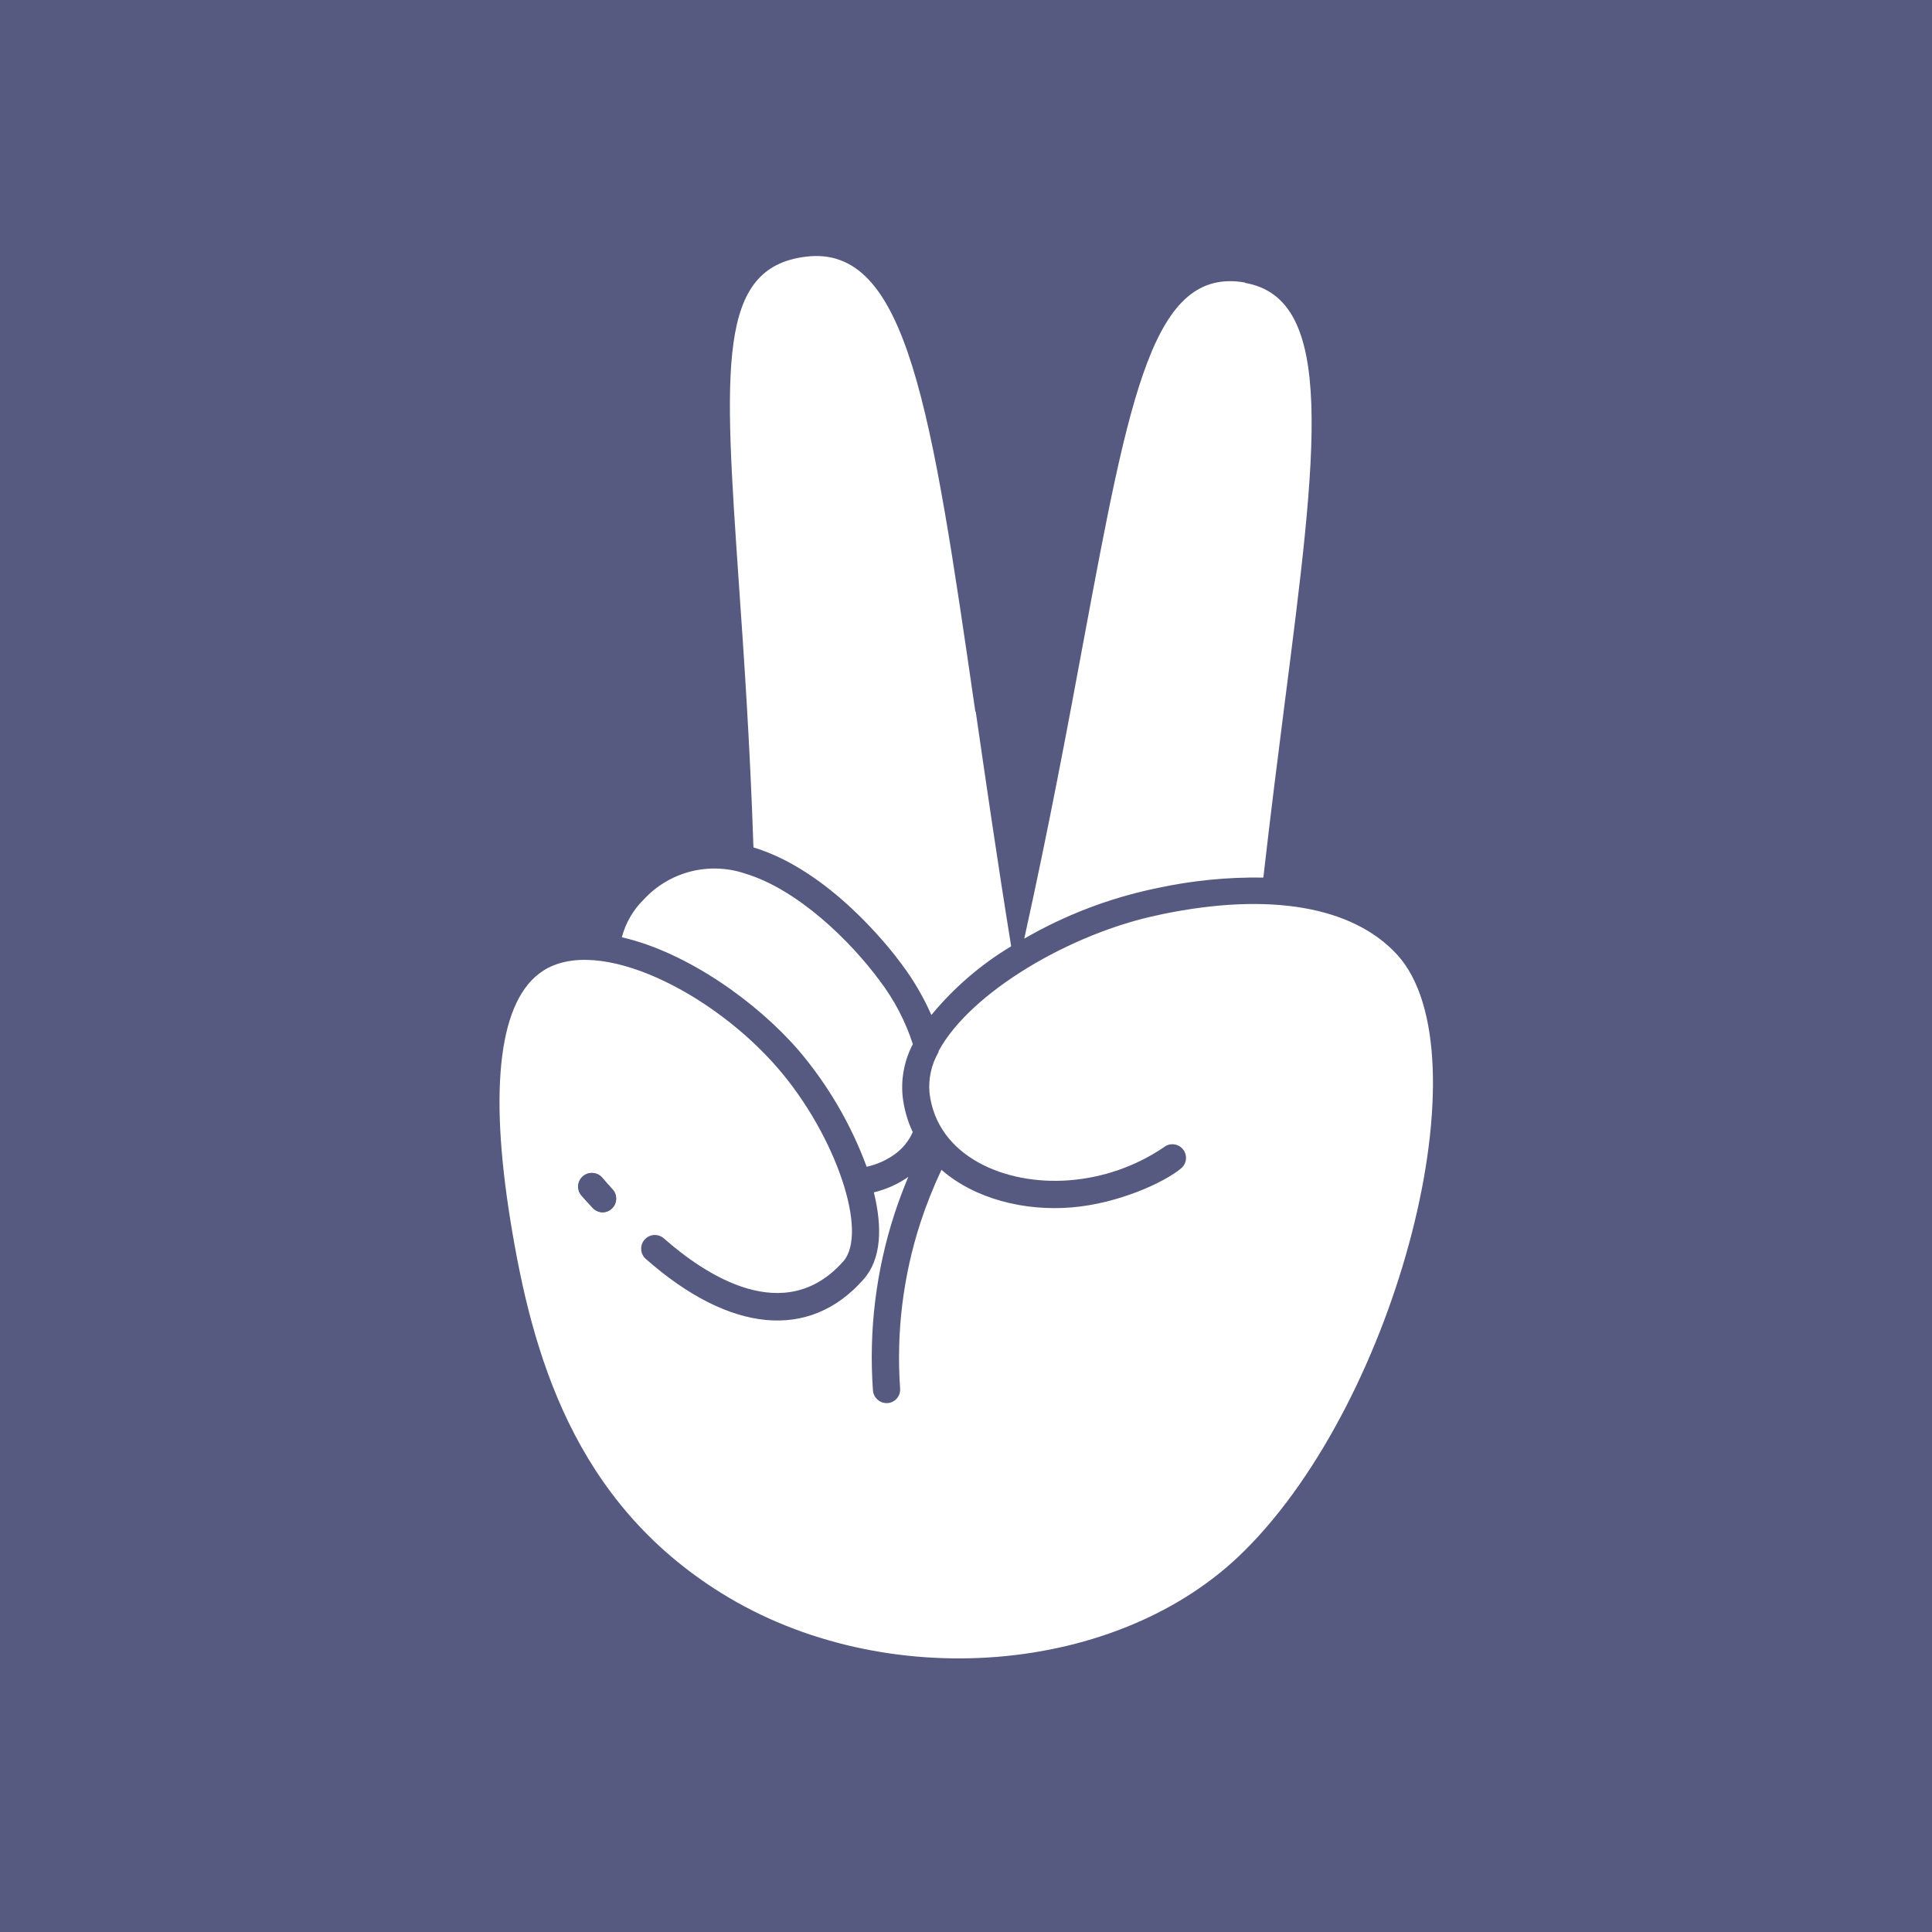
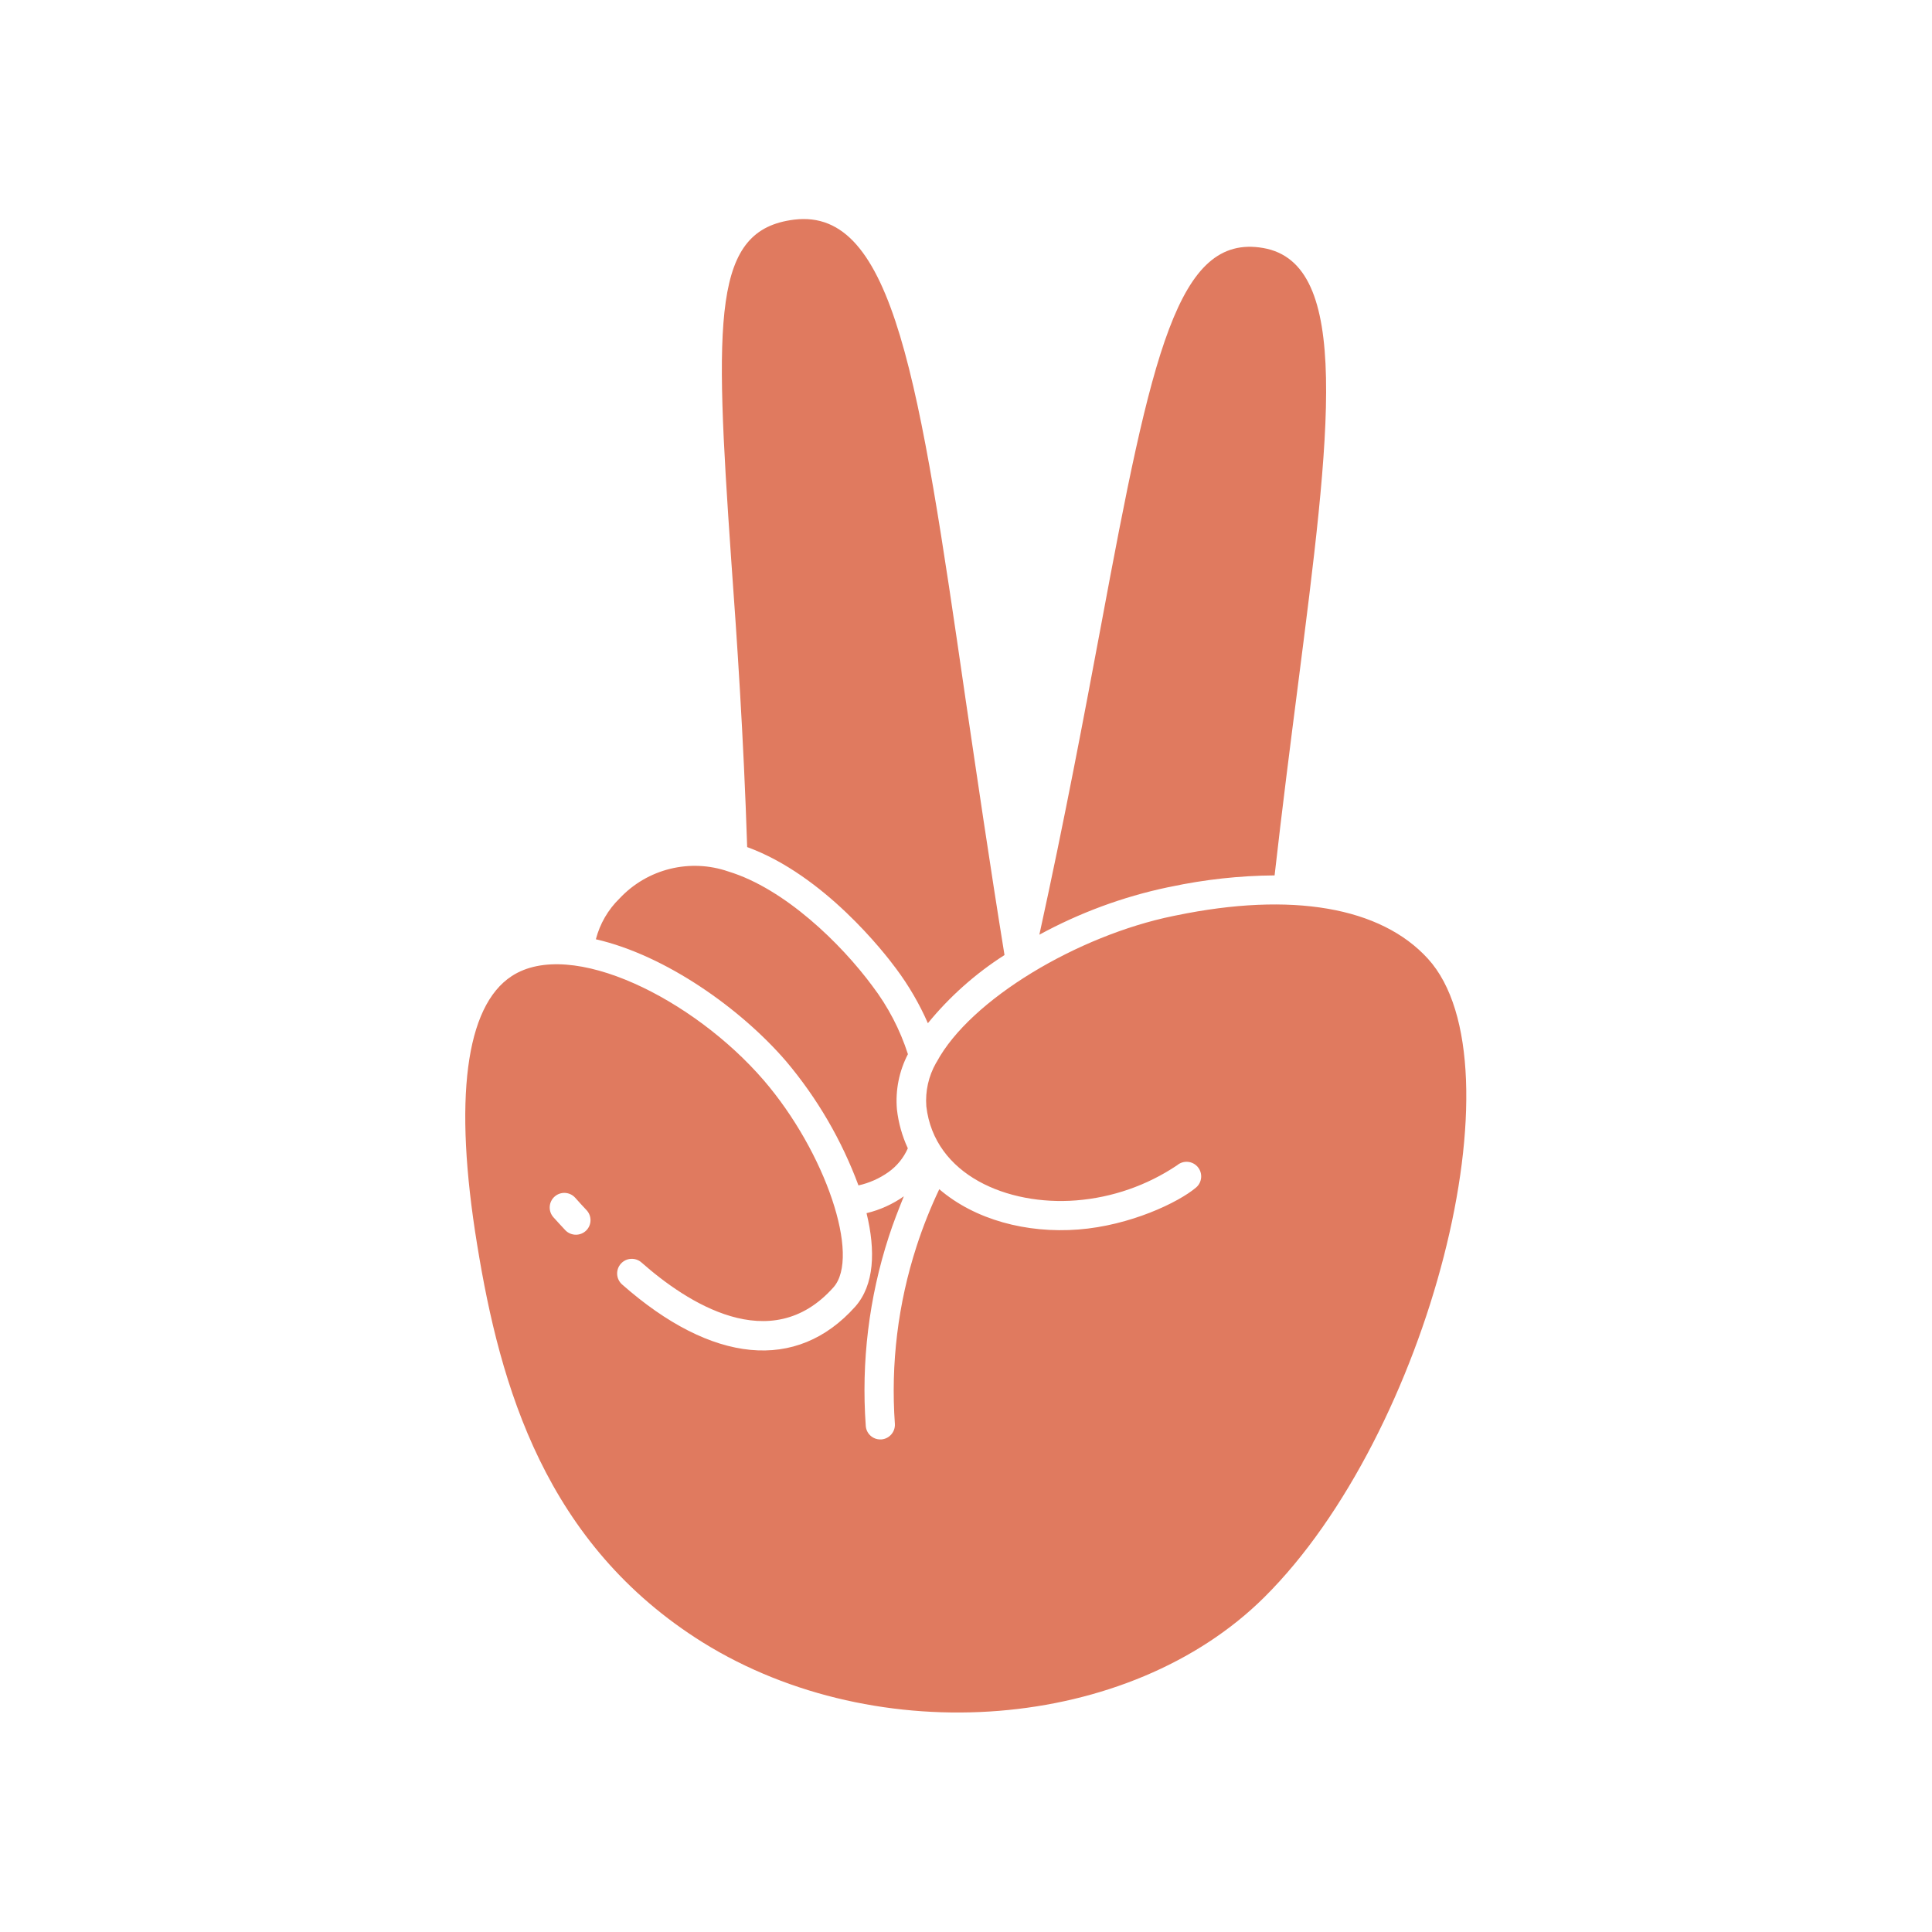
- <svg xmlns="http://www.w3.org/2000/svg" width="7.5cm" height="7.5cm" viewBox="0 0 212.6 212.6">
+ <svg xmlns="http://www.w3.org/2000/svg" width="7cm" height="7cm" viewBox="0 0 198.43 198.43">
  <defs>
-     <style>.a{fill:#565a81;}</style>
+     <style>.a{fill:#e07a5f;}</style>
  </defs>
-   <path class="a" d="M67.4,130.86a1.5,1.5,0,0,1-.05,2.12,1.48,1.48,0,0,1-1,.42,1.51,1.51,0,0,1-1.09-.47c-.42-.44-.83-.89-1.24-1.36a1.5,1.5,0,1,1,2.24-2C66.62,130,67,130.44,67.4,130.86Z" />
-   <path class="a" d="M0,0V212.6H212.6V0ZM79.37,175.3C63.14,165.21,58.55,149,56.19,134.46c-2.44-15-1.21-24.51,3.54-27.61,6.11-4,18.7,2.38,25.88,10.71,6.36,7.37,10,18.1,7.17,21.26-6.44,7.24-15.12,1.51-19.72-2.54a1.5,1.5,0,1,0-2,2.25c9.25,8.16,18,9,23.94,2.28,2-2.22,2.11-5.75,1.16-9.6a11.31,11.31,0,0,0,3.79-1.7c-.57,1.36-1.09,2.74-1.54,4.13A51,51,0,0,0,96.06,153a1.51,1.51,0,0,0,1.5,1.4h.1a1.49,1.49,0,0,0,1.39-1.6,48.11,48.11,0,0,1,2.23-18.24,50.53,50.53,0,0,1,2.32-5.83c3.66,3.19,9.09,4.56,14.28,4.14s10.28-2.77,12.1-4.31a1.5,1.5,0,0,0-1.94-2.29,21.56,21.56,0,0,1-10.39,3.61c-7,.55-14.56-2.59-15.37-9.65a7.65,7.65,0,0,1,1-4.46l0-.1c3.47-6.44,14.52-13,24.3-15l.3-.07c11.84-2.45,21-.86,25.87,4.46,9.84,10.8.11,48.8-16.8,65.58C123.18,184.4,97.32,186.48,79.37,175.3Zm28-97c1.12,7.72,2.38,16.44,3.9,25.83a34.25,34.25,0,0,0-8.78,7.56,28.48,28.48,0,0,0-3.27-5.59c-1.25-1.71-7.93-10.32-16.31-12.85-.37-11.24-1.05-21.09-1.6-29-1.64-23.88-2.4-34.78,7.33-36C99.86,26.82,102.51,45.11,107.33,78.32ZM82,96.13c5.8,1.75,11.59,7.43,14.79,11.77a23.38,23.38,0,0,1,3.66,7,10.23,10.23,0,0,0-1.13,5.68,12.41,12.41,0,0,0,1.12,4,6,6,0,0,1-2,2.45,8.28,8.28,0,0,1-3.07,1.36,42.64,42.64,0,0,0-7.43-12.74c-4.64-5.39-12.37-10.88-19.51-12.51a9,9,0,0,1,2.44-4.19A10.57,10.57,0,0,1,82,96.13Zm55-65c10.08,1.73,7.93,18.49,4.37,46.24-.74,5.8-1.57,12.34-2.35,19.2a51.14,51.14,0,0,0-11.7,1.16l-.29.06a48.73,48.73,0,0,0-14.32,5.5c2.72-12.3,4.73-23.07,6.5-32.62C124.34,43.15,126.91,29.34,137,31.09Z" />
-   <path class="a" d="M66.23,129.58a1.5,1.5,0,1,0-2.24,2c.41.47.82.92,1.24,1.36a1.51,1.51,0,0,0,1.09.47,1.48,1.48,0,0,0,1-.42,1.5,1.5,0,0,0,.05-2.12C67,130.44,66.62,130,66.23,129.58Z" />
+   <path class="a" d="M146.66,98.47c-4.84-5.32-14-6.9-25.86-4.45l-.3.06c-9.79,2-20.84,8.56-24.3,15l-.06.09a7.82,7.82,0,0,0-1,4.46c.82,7.07,8.35,10.21,15.38,9.66a21.67,21.67,0,0,0,10.38-3.61,1.5,1.5,0,1,1,1.94,2.29c-1.82,1.54-6.77,3.9-12.09,4.31s-10.62-1-14.28-4.14A48.79,48.79,0,0,0,94.14,128a48.06,48.06,0,0,0-2.23,18.24,1.51,1.51,0,0,1-1.39,1.6h-.11a1.49,1.49,0,0,1-1.49-1.4A51,51,0,0,1,91.29,127c.45-1.4,1-2.78,1.54-4.13A11.18,11.18,0,0,1,89,124.6c.94,3.86.81,7.38-1.17,9.61-6,6.71-14.69,5.87-23.94-2.29a1.5,1.5,0,0,1,2-2.25c4.6,4.06,13.27,9.79,19.71,2.55,2.81-3.16-.81-13.89-7.16-21.27-7.18-8.33-19.78-14.67-25.88-10.7-4.75,3.1-6,12.65-3.55,27.61,2.36,14.53,7,30.74,23.19,40.84,18,11.17,43.8,9.09,57.64-4.64C146.77,147.28,156.51,109.27,146.66,98.47ZM60.21,126.38a1.51,1.51,0,0,1-2.12,0c-.42-.45-.84-.9-1.25-1.36a1.5,1.5,0,0,1,2.24-2c.39.44.78.87,1.18,1.29A1.5,1.5,0,0,1,60.21,126.38Zm60-35.3a53.19,53.19,0,0,1,10.7-1.17c.78-6.9,1.62-13.47,2.37-19.31,3.36-26.23,5.58-43.56-3.55-45.13-8.77-1.51-11.44,10.79-16.64,38.74C111.34,73.54,109.38,84,106.75,96a48.51,48.51,0,0,1,13.15-4.86ZM76.74,87c7.9,2.88,14.1,10.86,15.3,12.49a28.47,28.47,0,0,1,3.26,5.6,33.35,33.35,0,0,1,7.87-7c-1.55-9.56-2.84-18.44-4-26.28-4.73-32.59-7.35-50.52-17.62-49.25-8.36,1.05-8.19,9.79-6.45,34.93C75.69,65.61,76.37,75.6,76.74,87Zm4,22a42.9,42.9,0,0,1,7.43,12.75,8.52,8.52,0,0,0,3.07-1.36,5.92,5.92,0,0,0,2-2.45,13,13,0,0,1-1.12-4,10.38,10.38,0,0,1,1.13-5.67,23.38,23.38,0,0,0-3.65-7c-3.2-4.33-9-10-14.79-11.76a10.57,10.57,0,0,0-11.17,2.76,9,9,0,0,0-2.44,4.2C68.37,98.11,76.1,103.61,80.74,109Z" />
</svg>
